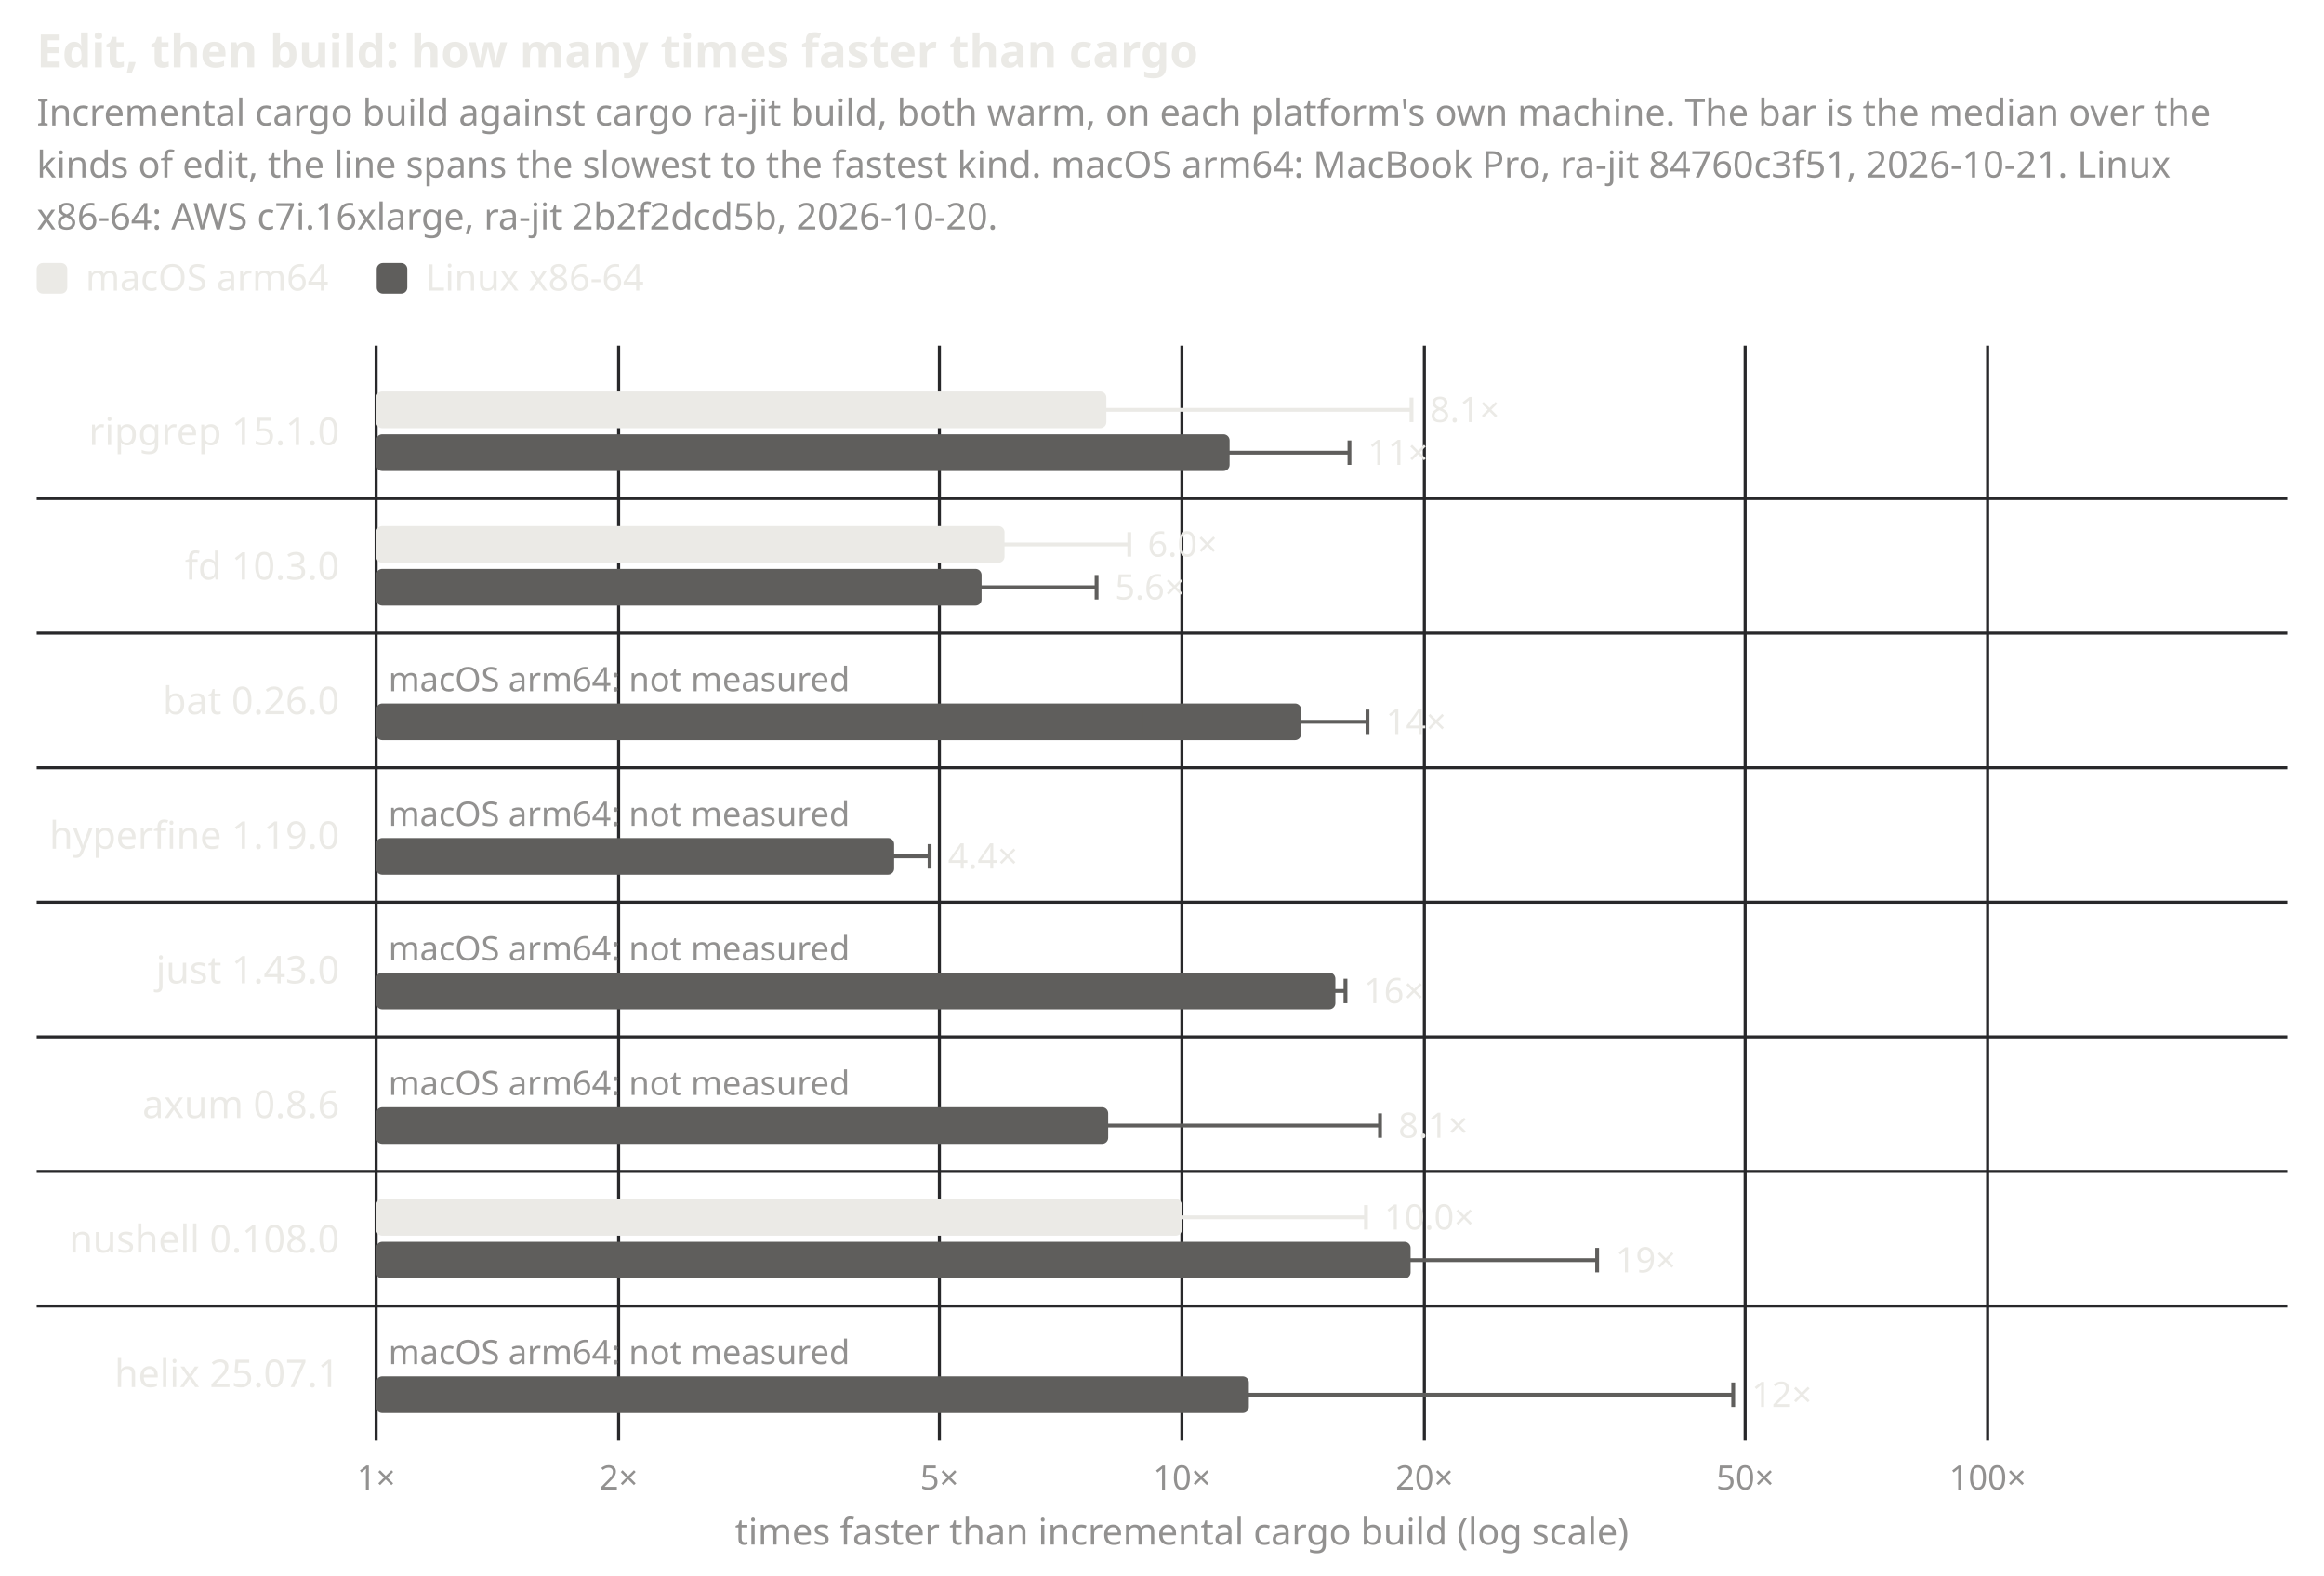
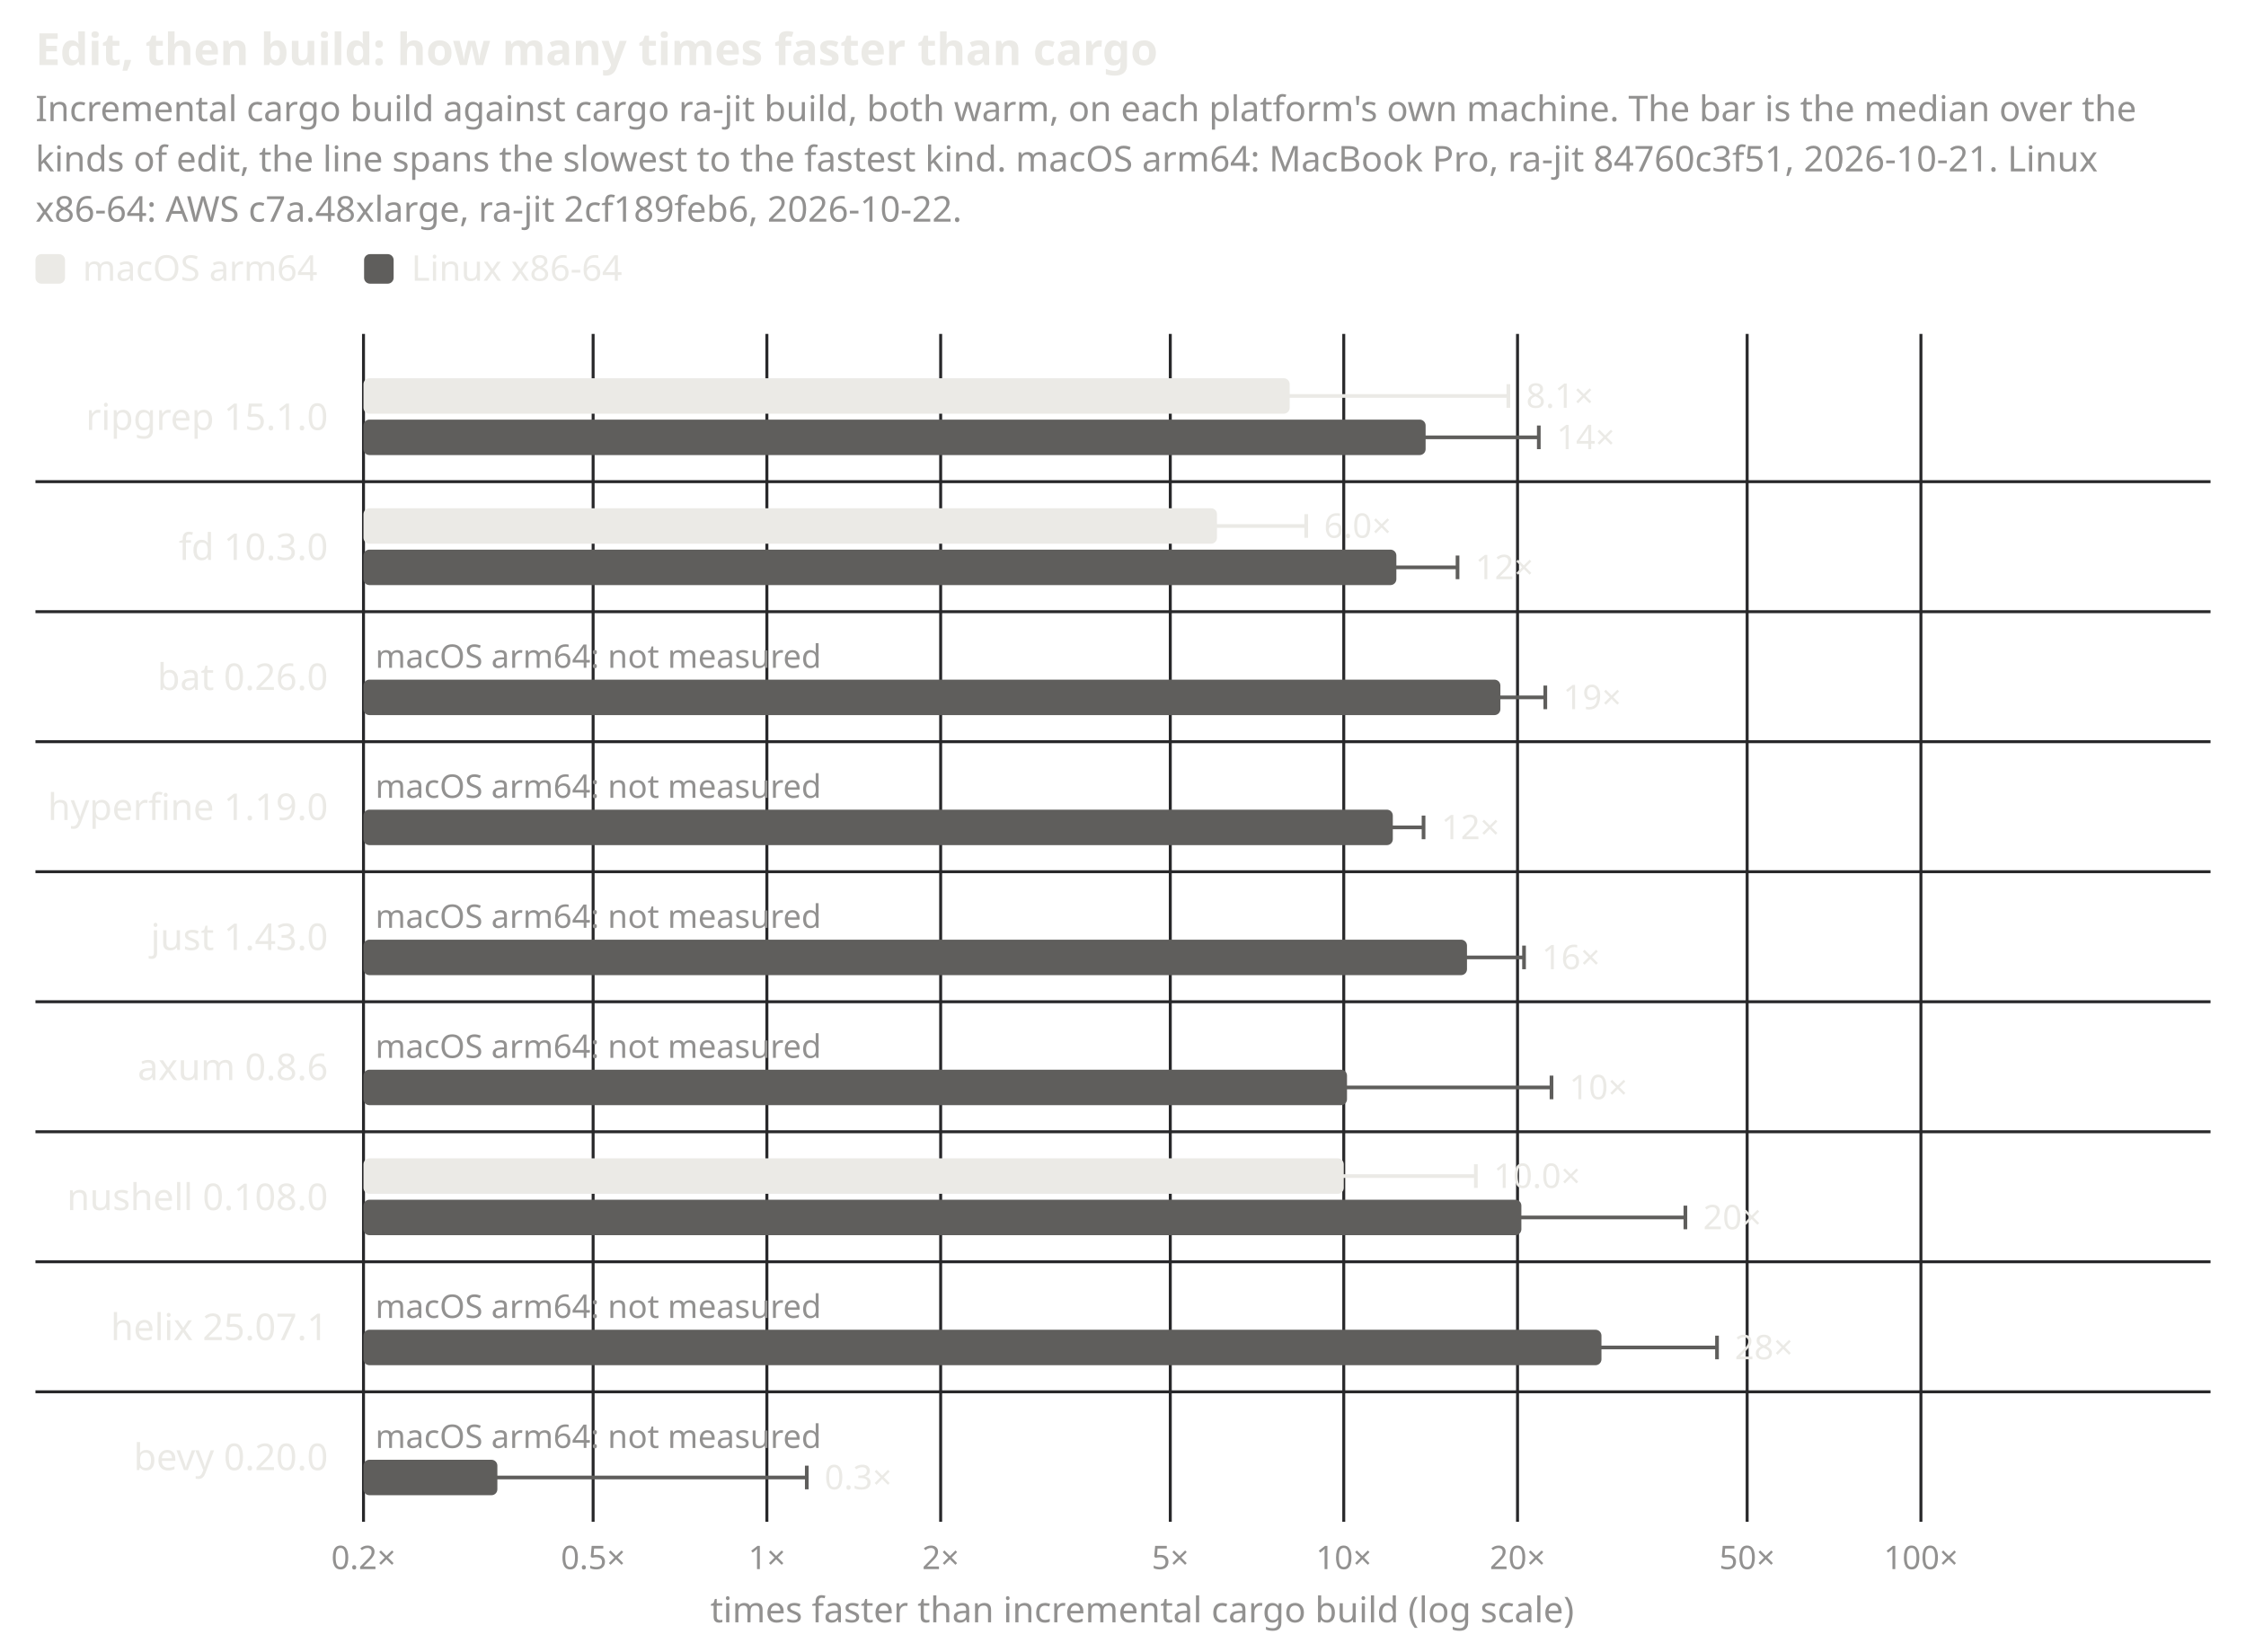
- <svg xmlns="http://www.w3.org/2000/svg" width="760" height="515" viewBox="0 0 760 515" font-family="-apple-system, BlinkMacSystemFont, 'Segoe UI', 'Noto Sans', Helvetica, Arial, sans-serif" role="img" aria-label="Edit, then build: how many times faster than cargo">
+ <svg xmlns="http://www.w3.org/2000/svg" width="760" height="559" viewBox="0 0 760 559" font-family="-apple-system, BlinkMacSystemFont, 'Segoe UI', 'Noto Sans', Helvetica, Arial, sans-serif" role="img" aria-label="Edit, then build: how many times faster than cargo">
  <text x="12" y="22" font-size="15" font-weight="600" fill="#ebeae6">Edit, then build: how many times faster than cargo</text>
  <text x="12" y="41" font-size="12" fill="#929190">Incremental cargo build against cargo ra-jit build, both warm, on each platform's own machine. The bar is the median over the</text>
  <text x="12" y="58" font-size="12" fill="#929190">kinds of edit, the line spans the slowest to the fastest kind. macOS arm64: MacBook Pro, ra-jit 84760c3f51, 2026-10-21. Linux</text>
-   <text x="12" y="75" font-size="12" fill="#929190">x86-64: AWS c7i.16xlarge, ra-jit 2b2f2dcd5b, 2026-10-20.</text>
+   <text x="12" y="75" font-size="12" fill="#929190">x86-64: AWS c7a.48xlarge, ra-jit 2cf189feb6, 2026-10-22.</text>
  <rect x="12" y="86" width="10" height="10" rx="2" fill="#ebeae6" />
  <text x="28" y="95" font-size="12" fill="#ebeae6">macOS arm64</text>
  <rect x="123.2" y="86" width="10" height="10" rx="2" fill="#5f5e5c" />
  <text x="139.2" y="95" font-size="12" fill="#ebeae6">Linux x86-64</text>
-   <line x1="123.0" y1="113" x2="123.0" y2="471" stroke="#28282a" />
-   <text x="123.0" y="487" font-size="11" text-anchor="middle" fill="#929190">1×</text>
-   <line x1="202.3" y1="113" x2="202.3" y2="471" stroke="#28282a" />
-   <text x="202.3" y="487" font-size="11" text-anchor="middle" fill="#929190">2×</text>
-   <line x1="307.2" y1="113" x2="307.2" y2="471" stroke="#28282a" />
-   <text x="307.2" y="487" font-size="11" text-anchor="middle" fill="#929190">5×</text>
-   <line x1="386.5" y1="113" x2="386.5" y2="471" stroke="#28282a" />
-   <text x="386.5" y="487" font-size="11" text-anchor="middle" fill="#929190">10×</text>
-   <line x1="465.8" y1="113" x2="465.8" y2="471" stroke="#28282a" />
-   <text x="465.8" y="487" font-size="11" text-anchor="middle" fill="#929190">20×</text>
-   <line x1="570.7" y1="113" x2="570.7" y2="471" stroke="#28282a" />
-   <text x="570.7" y="487" font-size="11" text-anchor="middle" fill="#929190">50×</text>
-   <line x1="650.0" y1="113" x2="650.0" y2="471" stroke="#28282a" />
-   <text x="650.0" y="487" font-size="11" text-anchor="middle" fill="#929190">100×</text>
-   <text x="386.5" y="505" font-size="12" text-anchor="middle" fill="#929190">times faster than incremental cargo build (log scale)</text>
+   <line x1="123.0" y1="113" x2="123.0" y2="515" stroke="#28282a" />
+   <text x="123.0" y="531" font-size="11" text-anchor="middle" fill="#929190">0.2×</text>
+   <line x1="200.7" y1="113" x2="200.7" y2="515" stroke="#28282a" />
+   <text x="200.7" y="531" font-size="11" text-anchor="middle" fill="#929190">0.5×</text>
+   <line x1="259.5" y1="113" x2="259.5" y2="515" stroke="#28282a" />
+   <text x="259.5" y="531" font-size="11" text-anchor="middle" fill="#929190">1×</text>
+   <line x1="318.3" y1="113" x2="318.3" y2="515" stroke="#28282a" />
+   <text x="318.3" y="531" font-size="11" text-anchor="middle" fill="#929190">2×</text>
+   <line x1="396.0" y1="113" x2="396.0" y2="515" stroke="#28282a" />
+   <text x="396.0" y="531" font-size="11" text-anchor="middle" fill="#929190">5×</text>
+   <line x1="454.7" y1="113" x2="454.7" y2="515" stroke="#28282a" />
+   <text x="454.7" y="531" font-size="11" text-anchor="middle" fill="#929190">10×</text>
+   <line x1="513.5" y1="113" x2="513.5" y2="515" stroke="#28282a" />
+   <text x="513.5" y="531" font-size="11" text-anchor="middle" fill="#929190">20×</text>
+   <line x1="591.2" y1="113" x2="591.2" y2="515" stroke="#28282a" />
+   <text x="591.2" y="531" font-size="11" text-anchor="middle" fill="#929190">50×</text>
+   <line x1="650.0" y1="113" x2="650.0" y2="515" stroke="#28282a" />
+   <text x="650.0" y="531" font-size="11" text-anchor="middle" fill="#929190">100×</text>
+   <text x="386.5" y="549" font-size="12" text-anchor="middle" fill="#929190">times faster than incremental cargo build (log scale)</text>
  <text x="111.0" y="145.5" font-size="12.5" text-anchor="end" fill="#ebeae6">ripgrep 15.1.0</text>
-   <rect x="123.0" y="128.0" width="238.8" height="12" rx="2" fill="#ebeae6" />
-   <line x1="300.9" y1="134.0" x2="461.6" y2="134.0" stroke="#ebeae6" stroke-width="1.25" />
-   <line x1="300.9" y1="130.0" x2="300.9" y2="138.0" stroke="#ebeae6" stroke-width="1.25" />
-   <line x1="461.6" y1="130.0" x2="461.6" y2="138.0" stroke="#ebeae6" stroke-width="1.25" />
-   <text x="467.6" y="138.0" font-size="11.5" text-anchor="start" fill="#ebeae6" font-variant-numeric="tabular-nums">8.1×</text>
-   <rect x="123.0" y="142.0" width="279.1" height="12" rx="2" fill="#5f5e5c" />
-   <line x1="319.6" y1="148.0" x2="441.3" y2="148.0" stroke="#5f5e5c" stroke-width="1.25" />
-   <line x1="319.6" y1="144.0" x2="319.6" y2="152.0" stroke="#5f5e5c" stroke-width="1.25" />
-   <line x1="441.3" y1="144.0" x2="441.3" y2="152.0" stroke="#5f5e5c" stroke-width="1.25" />
-   <text x="447.3" y="152.0" font-size="11.5" text-anchor="start" fill="#ebeae6" font-variant-numeric="tabular-nums">11×</text>
+   <rect x="123.0" y="128.0" width="313.4" height="12" rx="2" fill="#ebeae6" />
+   <line x1="391.3" y1="134.0" x2="510.4" y2="134.0" stroke="#ebeae6" stroke-width="1.25" />
+   <line x1="391.3" y1="130.0" x2="391.3" y2="138.0" stroke="#ebeae6" stroke-width="1.25" />
+   <line x1="510.4" y1="130.0" x2="510.4" y2="138.0" stroke="#ebeae6" stroke-width="1.25" />
+   <text x="516.4" y="138.0" font-size="11.5" text-anchor="start" fill="#ebeae6" font-variant-numeric="tabular-nums">8.1×</text>
+   <rect x="123.0" y="142.0" width="359.4" height="12" rx="2" fill="#5f5e5c" />
+   <line x1="453.5" y1="148.0" x2="520.7" y2="148.0" stroke="#5f5e5c" stroke-width="1.25" />
+   <line x1="453.5" y1="144.0" x2="453.5" y2="152.0" stroke="#5f5e5c" stroke-width="1.25" />
+   <line x1="520.7" y1="144.0" x2="520.7" y2="152.0" stroke="#5f5e5c" stroke-width="1.25" />
+   <text x="526.7" y="152.0" font-size="11.5" text-anchor="start" fill="#ebeae6" font-variant-numeric="tabular-nums">14×</text>
  <line x1="12" y1="163.0" x2="748" y2="163.0" stroke="#28282a" />
  <text x="111.0" y="189.5" font-size="12.5" text-anchor="end" fill="#ebeae6">fd 10.3.0</text>
-   <rect x="123.0" y="172.0" width="205.5" height="12" rx="2" fill="#ebeae6" />
-   <line x1="321.2" y1="178.0" x2="369.3" y2="178.0" stroke="#ebeae6" stroke-width="1.25" />
-   <line x1="321.2" y1="174.0" x2="321.2" y2="182.0" stroke="#ebeae6" stroke-width="1.25" />
-   <line x1="369.3" y1="174.0" x2="369.3" y2="182.0" stroke="#ebeae6" stroke-width="1.25" />
-   <text x="375.3" y="182.0" font-size="11.5" text-anchor="start" fill="#ebeae6" font-variant-numeric="tabular-nums">6.0×</text>
-   <rect x="123.0" y="186.0" width="198.0" height="12" rx="2" fill="#5f5e5c" />
-   <line x1="308.4" y1="192.0" x2="358.6" y2="192.0" stroke="#5f5e5c" stroke-width="1.25" />
-   <line x1="308.4" y1="188.0" x2="308.4" y2="196.0" stroke="#5f5e5c" stroke-width="1.25" />
-   <line x1="358.6" y1="188.0" x2="358.6" y2="196.0" stroke="#5f5e5c" stroke-width="1.25" />
-   <text x="364.6" y="196.0" font-size="11.5" text-anchor="start" fill="#ebeae6" font-variant-numeric="tabular-nums">5.6×</text>
+   <rect x="123.0" y="172.0" width="288.8" height="12" rx="2" fill="#ebeae6" />
+   <line x1="406.3" y1="178.0" x2="442.0" y2="178.0" stroke="#ebeae6" stroke-width="1.25" />
+   <line x1="406.3" y1="174.0" x2="406.3" y2="182.0" stroke="#ebeae6" stroke-width="1.25" />
+   <line x1="442.0" y1="174.0" x2="442.0" y2="182.0" stroke="#ebeae6" stroke-width="1.25" />
+   <text x="448.0" y="182.0" font-size="11.5" text-anchor="start" fill="#ebeae6" font-variant-numeric="tabular-nums">6.0×</text>
+   <rect x="123.0" y="186.0" width="349.5" height="12" rx="2" fill="#5f5e5c" />
+   <line x1="454.6" y1="192.0" x2="493.2" y2="192.0" stroke="#5f5e5c" stroke-width="1.25" />
+   <line x1="454.6" y1="188.0" x2="454.6" y2="196.0" stroke="#5f5e5c" stroke-width="1.25" />
+   <line x1="493.2" y1="188.0" x2="493.2" y2="196.0" stroke="#5f5e5c" stroke-width="1.25" />
+   <text x="499.2" y="196.0" font-size="11.5" text-anchor="start" fill="#ebeae6" font-variant-numeric="tabular-nums">12×</text>
  <line x1="12" y1="207.0" x2="748" y2="207.0" stroke="#28282a" />
  <text x="111.0" y="233.5" font-size="12.5" text-anchor="end" fill="#ebeae6">bat 0.26.0</text>
  <text x="127.0" y="226.0" font-size="11" fill="#929190">macOS arm64: not measured</text>
-   <rect x="123.0" y="230.0" width="302.5" height="12" rx="2" fill="#5f5e5c" />
-   <line x1="373.2" y1="236.0" x2="447.2" y2="236.0" stroke="#5f5e5c" stroke-width="1.25" />
-   <line x1="373.2" y1="232.0" x2="373.2" y2="240.0" stroke="#5f5e5c" stroke-width="1.25" />
-   <line x1="447.2" y1="232.0" x2="447.2" y2="240.0" stroke="#5f5e5c" stroke-width="1.25" />
-   <text x="453.2" y="240.0" font-size="11.5" text-anchor="start" fill="#ebeae6" font-variant-numeric="tabular-nums">14×</text>
+   <rect x="123.0" y="230.0" width="384.7" height="12" rx="2" fill="#5f5e5c" />
+   <line x1="464.5" y1="236.0" x2="522.9" y2="236.0" stroke="#5f5e5c" stroke-width="1.25" />
+   <line x1="464.5" y1="232.0" x2="464.5" y2="240.0" stroke="#5f5e5c" stroke-width="1.25" />
+   <line x1="522.9" y1="232.0" x2="522.9" y2="240.0" stroke="#5f5e5c" stroke-width="1.25" />
+   <text x="528.9" y="240.0" font-size="11.5" text-anchor="start" fill="#ebeae6" font-variant-numeric="tabular-nums">19×</text>
  <line x1="12" y1="251.0" x2="748" y2="251.0" stroke="#28282a" />
  <text x="111.0" y="277.5" font-size="12.5" text-anchor="end" fill="#ebeae6">hyperfine 1.19.0</text>
  <text x="127.0" y="270.0" font-size="11" fill="#929190">macOS arm64: not measured</text>
-   <rect x="123.0" y="274.0" width="169.4" height="12" rx="2" fill="#5f5e5c" />
-   <line x1="269.5" y1="280.0" x2="304.0" y2="280.0" stroke="#5f5e5c" stroke-width="1.25" />
-   <line x1="269.5" y1="276.0" x2="269.5" y2="284.0" stroke="#5f5e5c" stroke-width="1.25" />
-   <line x1="304.0" y1="276.0" x2="304.0" y2="284.0" stroke="#5f5e5c" stroke-width="1.25" />
-   <text x="310.0" y="284.0" font-size="11.5" text-anchor="start" fill="#ebeae6" font-variant-numeric="tabular-nums">4.4×</text>
+   <rect x="123.0" y="274.0" width="348.3" height="12" rx="2" fill="#5f5e5c" />
+   <line x1="422.1" y1="280.0" x2="481.7" y2="280.0" stroke="#5f5e5c" stroke-width="1.25" />
+   <line x1="422.1" y1="276.0" x2="422.1" y2="284.0" stroke="#5f5e5c" stroke-width="1.25" />
+   <line x1="481.7" y1="276.0" x2="481.7" y2="284.0" stroke="#5f5e5c" stroke-width="1.25" />
+   <text x="487.7" y="284.0" font-size="11.5" text-anchor="start" fill="#ebeae6" font-variant-numeric="tabular-nums">12×</text>
  <line x1="12" y1="295.0" x2="748" y2="295.0" stroke="#28282a" />
  <text x="111.0" y="321.5" font-size="12.5" text-anchor="end" fill="#ebeae6">just 1.43.0</text>
  <text x="127.0" y="314.0" font-size="11" fill="#929190">macOS arm64: not measured</text>
-   <rect x="123.0" y="318.0" width="313.7" height="12" rx="2" fill="#5f5e5c" />
-   <line x1="382.7" y1="324.0" x2="440.0" y2="324.0" stroke="#5f5e5c" stroke-width="1.25" />
-   <line x1="382.7" y1="320.0" x2="382.7" y2="328.0" stroke="#5f5e5c" stroke-width="1.25" />
-   <line x1="440.0" y1="320.0" x2="440.0" y2="328.0" stroke="#5f5e5c" stroke-width="1.25" />
-   <text x="446.0" y="328.0" font-size="11.5" text-anchor="start" fill="#ebeae6" font-variant-numeric="tabular-nums">16×</text>
+   <rect x="123.0" y="318.0" width="373.4" height="12" rx="2" fill="#5f5e5c" />
+   <line x1="474.6" y1="324.0" x2="515.7" y2="324.0" stroke="#5f5e5c" stroke-width="1.25" />
+   <line x1="474.6" y1="320.0" x2="474.6" y2="328.0" stroke="#5f5e5c" stroke-width="1.25" />
+   <line x1="515.7" y1="320.0" x2="515.7" y2="328.0" stroke="#5f5e5c" stroke-width="1.25" />
+   <text x="521.7" y="328.0" font-size="11.5" text-anchor="start" fill="#ebeae6" font-variant-numeric="tabular-nums">16×</text>
  <line x1="12" y1="339.0" x2="748" y2="339.0" stroke="#28282a" />
  <text x="111.0" y="365.5" font-size="12.5" text-anchor="end" fill="#ebeae6">axum 0.8.6</text>
  <text x="127.0" y="358.0" font-size="11" fill="#929190">macOS arm64: not measured</text>
-   <rect x="123.0" y="362.0" width="239.4" height="12" rx="2" fill="#5f5e5c" />
-   <line x1="359.5" y1="368.0" x2="451.3" y2="368.0" stroke="#5f5e5c" stroke-width="1.25" />
-   <line x1="359.5" y1="364.0" x2="359.5" y2="372.0" stroke="#5f5e5c" stroke-width="1.25" />
-   <line x1="451.3" y1="364.0" x2="451.3" y2="372.0" stroke="#5f5e5c" stroke-width="1.25" />
-   <text x="457.3" y="372.0" font-size="11.5" text-anchor="start" fill="#ebeae6" font-variant-numeric="tabular-nums">8.1×</text>
+   <rect x="123.0" y="362.0" width="332.8" height="12" rx="2" fill="#5f5e5c" />
+   <line x1="454.5" y1="368.0" x2="525.0" y2="368.0" stroke="#5f5e5c" stroke-width="1.25" />
+   <line x1="454.5" y1="364.0" x2="454.5" y2="372.0" stroke="#5f5e5c" stroke-width="1.25" />
+   <line x1="525.0" y1="364.0" x2="525.0" y2="372.0" stroke="#5f5e5c" stroke-width="1.25" />
+   <text x="531.0" y="372.0" font-size="11.5" text-anchor="start" fill="#ebeae6" font-variant-numeric="tabular-nums">10×</text>
  <line x1="12" y1="383.0" x2="748" y2="383.0" stroke="#28282a" />
  <text x="111.0" y="409.5" font-size="12.5" text-anchor="end" fill="#ebeae6">nushell 0.108.0</text>
-   <rect x="123.0" y="392.0" width="263.5" height="12" rx="2" fill="#ebeae6" />
-   <line x1="281.5" y1="398.0" x2="446.7" y2="398.0" stroke="#ebeae6" stroke-width="1.25" />
-   <line x1="281.5" y1="394.0" x2="281.5" y2="402.0" stroke="#ebeae6" stroke-width="1.25" />
-   <line x1="446.7" y1="394.0" x2="446.7" y2="402.0" stroke="#ebeae6" stroke-width="1.25" />
-   <text x="452.7" y="402.0" font-size="11.5" text-anchor="start" fill="#ebeae6" font-variant-numeric="tabular-nums">10.0×</text>
-   <rect x="123.0" y="406.0" width="338.3" height="12" rx="2" fill="#5f5e5c" />
-   <line x1="324.4" y1="412.0" x2="522.3" y2="412.0" stroke="#5f5e5c" stroke-width="1.25" />
-   <line x1="324.4" y1="408.0" x2="324.4" y2="416.0" stroke="#5f5e5c" stroke-width="1.25" />
-   <line x1="522.3" y1="408.0" x2="522.3" y2="416.0" stroke="#5f5e5c" stroke-width="1.25" />
-   <text x="528.3" y="416.0" font-size="11.5" text-anchor="start" fill="#ebeae6" font-variant-numeric="tabular-nums">19×</text>
+   <rect x="123.0" y="392.0" width="331.7" height="12" rx="2" fill="#ebeae6" />
+   <line x1="376.9" y1="398.0" x2="499.4" y2="398.0" stroke="#ebeae6" stroke-width="1.25" />
+   <line x1="376.9" y1="394.0" x2="376.9" y2="402.0" stroke="#ebeae6" stroke-width="1.25" />
+   <line x1="499.4" y1="394.0" x2="499.4" y2="402.0" stroke="#ebeae6" stroke-width="1.25" />
+   <text x="505.4" y="402.0" font-size="11.5" text-anchor="start" fill="#ebeae6" font-variant-numeric="tabular-nums">10.0×</text>
+   <rect x="123.0" y="406.0" width="391.8" height="12" rx="2" fill="#5f5e5c" />
+   <line x1="412.0" y1="412.0" x2="570.3" y2="412.0" stroke="#5f5e5c" stroke-width="1.25" />
+   <line x1="412.0" y1="408.0" x2="412.0" y2="416.0" stroke="#5f5e5c" stroke-width="1.25" />
+   <line x1="570.3" y1="408.0" x2="570.3" y2="416.0" stroke="#5f5e5c" stroke-width="1.25" />
+   <text x="576.3" y="416.0" font-size="11.5" text-anchor="start" fill="#ebeae6" font-variant-numeric="tabular-nums">20×</text>
  <line x1="12" y1="427.0" x2="748" y2="427.0" stroke="#28282a" />
  <text x="111.0" y="453.5" font-size="12.5" text-anchor="end" fill="#ebeae6">helix 25.07.1</text>
  <text x="127.0" y="446.0" font-size="11" fill="#929190">macOS arm64: not measured</text>
-   <rect x="123.0" y="450.0" width="285.4" height="12" rx="2" fill="#5f5e5c" />
-   <line x1="383.2" y1="456.0" x2="566.8" y2="456.0" stroke="#5f5e5c" stroke-width="1.25" />
-   <line x1="383.2" y1="452.0" x2="383.2" y2="460.0" stroke="#5f5e5c" stroke-width="1.25" />
-   <line x1="566.8" y1="452.0" x2="566.8" y2="460.0" stroke="#5f5e5c" stroke-width="1.25" />
-   <text x="572.8" y="460.0" font-size="11.5" text-anchor="start" fill="#ebeae6" font-variant-numeric="tabular-nums">12×</text>
+   <rect x="123.0" y="450.0" width="418.9" height="12" rx="2" fill="#5f5e5c" />
+   <line x1="487.6" y1="456.0" x2="581.0" y2="456.0" stroke="#5f5e5c" stroke-width="1.25" />
+   <line x1="487.6" y1="452.0" x2="487.6" y2="460.0" stroke="#5f5e5c" stroke-width="1.25" />
+   <line x1="581.0" y1="452.0" x2="581.0" y2="460.0" stroke="#5f5e5c" stroke-width="1.25" />
+   <text x="587.0" y="460.0" font-size="11.5" text-anchor="start" fill="#ebeae6" font-variant-numeric="tabular-nums">28×</text>
+   <line x1="12" y1="471.0" x2="748" y2="471.0" stroke="#28282a" />
+   <text x="111.0" y="497.5" font-size="12.5" text-anchor="end" fill="#ebeae6">bevy 0.20.0</text>
+   <text x="127.0" y="490.0" font-size="11" fill="#929190">macOS arm64: not measured</text>
+   <rect x="123.0" y="494.0" width="45.3" height="12" rx="2" fill="#5f5e5c" />
+   <line x1="166.7" y1="500.0" x2="273.0" y2="500.0" stroke="#5f5e5c" stroke-width="1.25" />
+   <line x1="166.7" y1="496.0" x2="166.7" y2="504.0" stroke="#5f5e5c" stroke-width="1.25" />
+   <line x1="273.0" y1="496.0" x2="273.0" y2="504.0" stroke="#5f5e5c" stroke-width="1.25" />
+   <text x="279.0" y="504.0" font-size="11.5" text-anchor="start" fill="#ebeae6" font-variant-numeric="tabular-nums">0.3×</text>
</svg>
